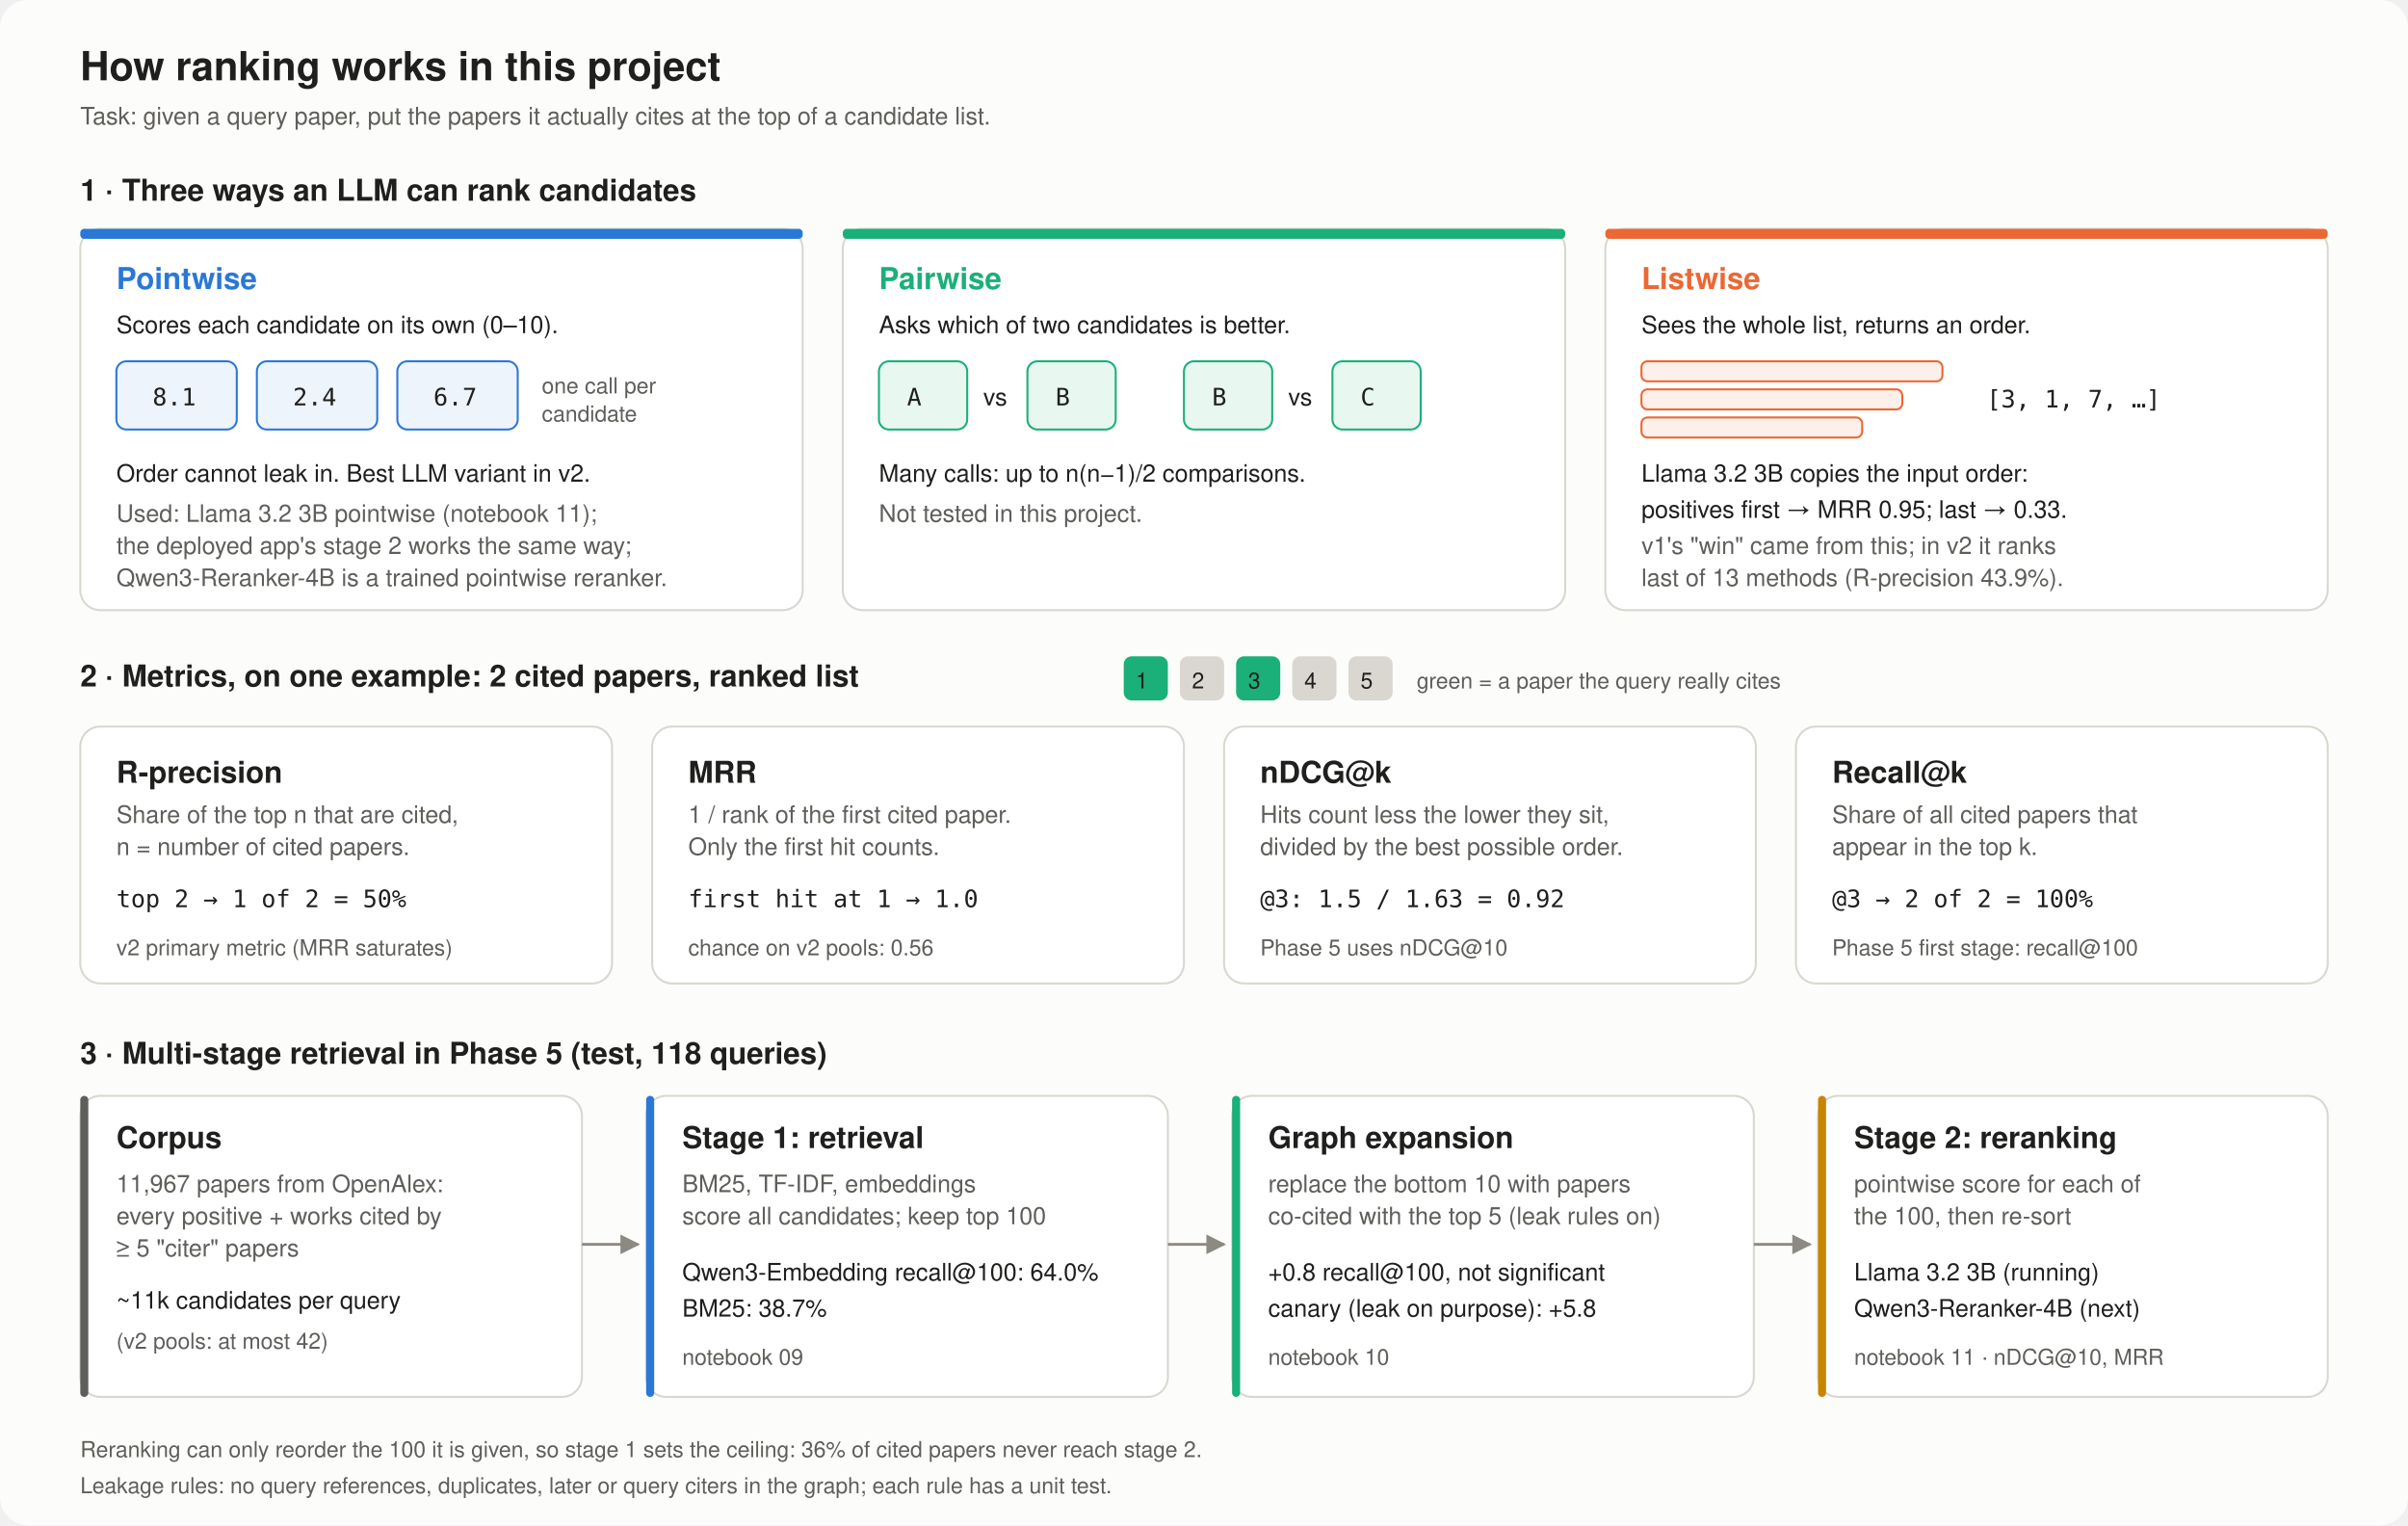
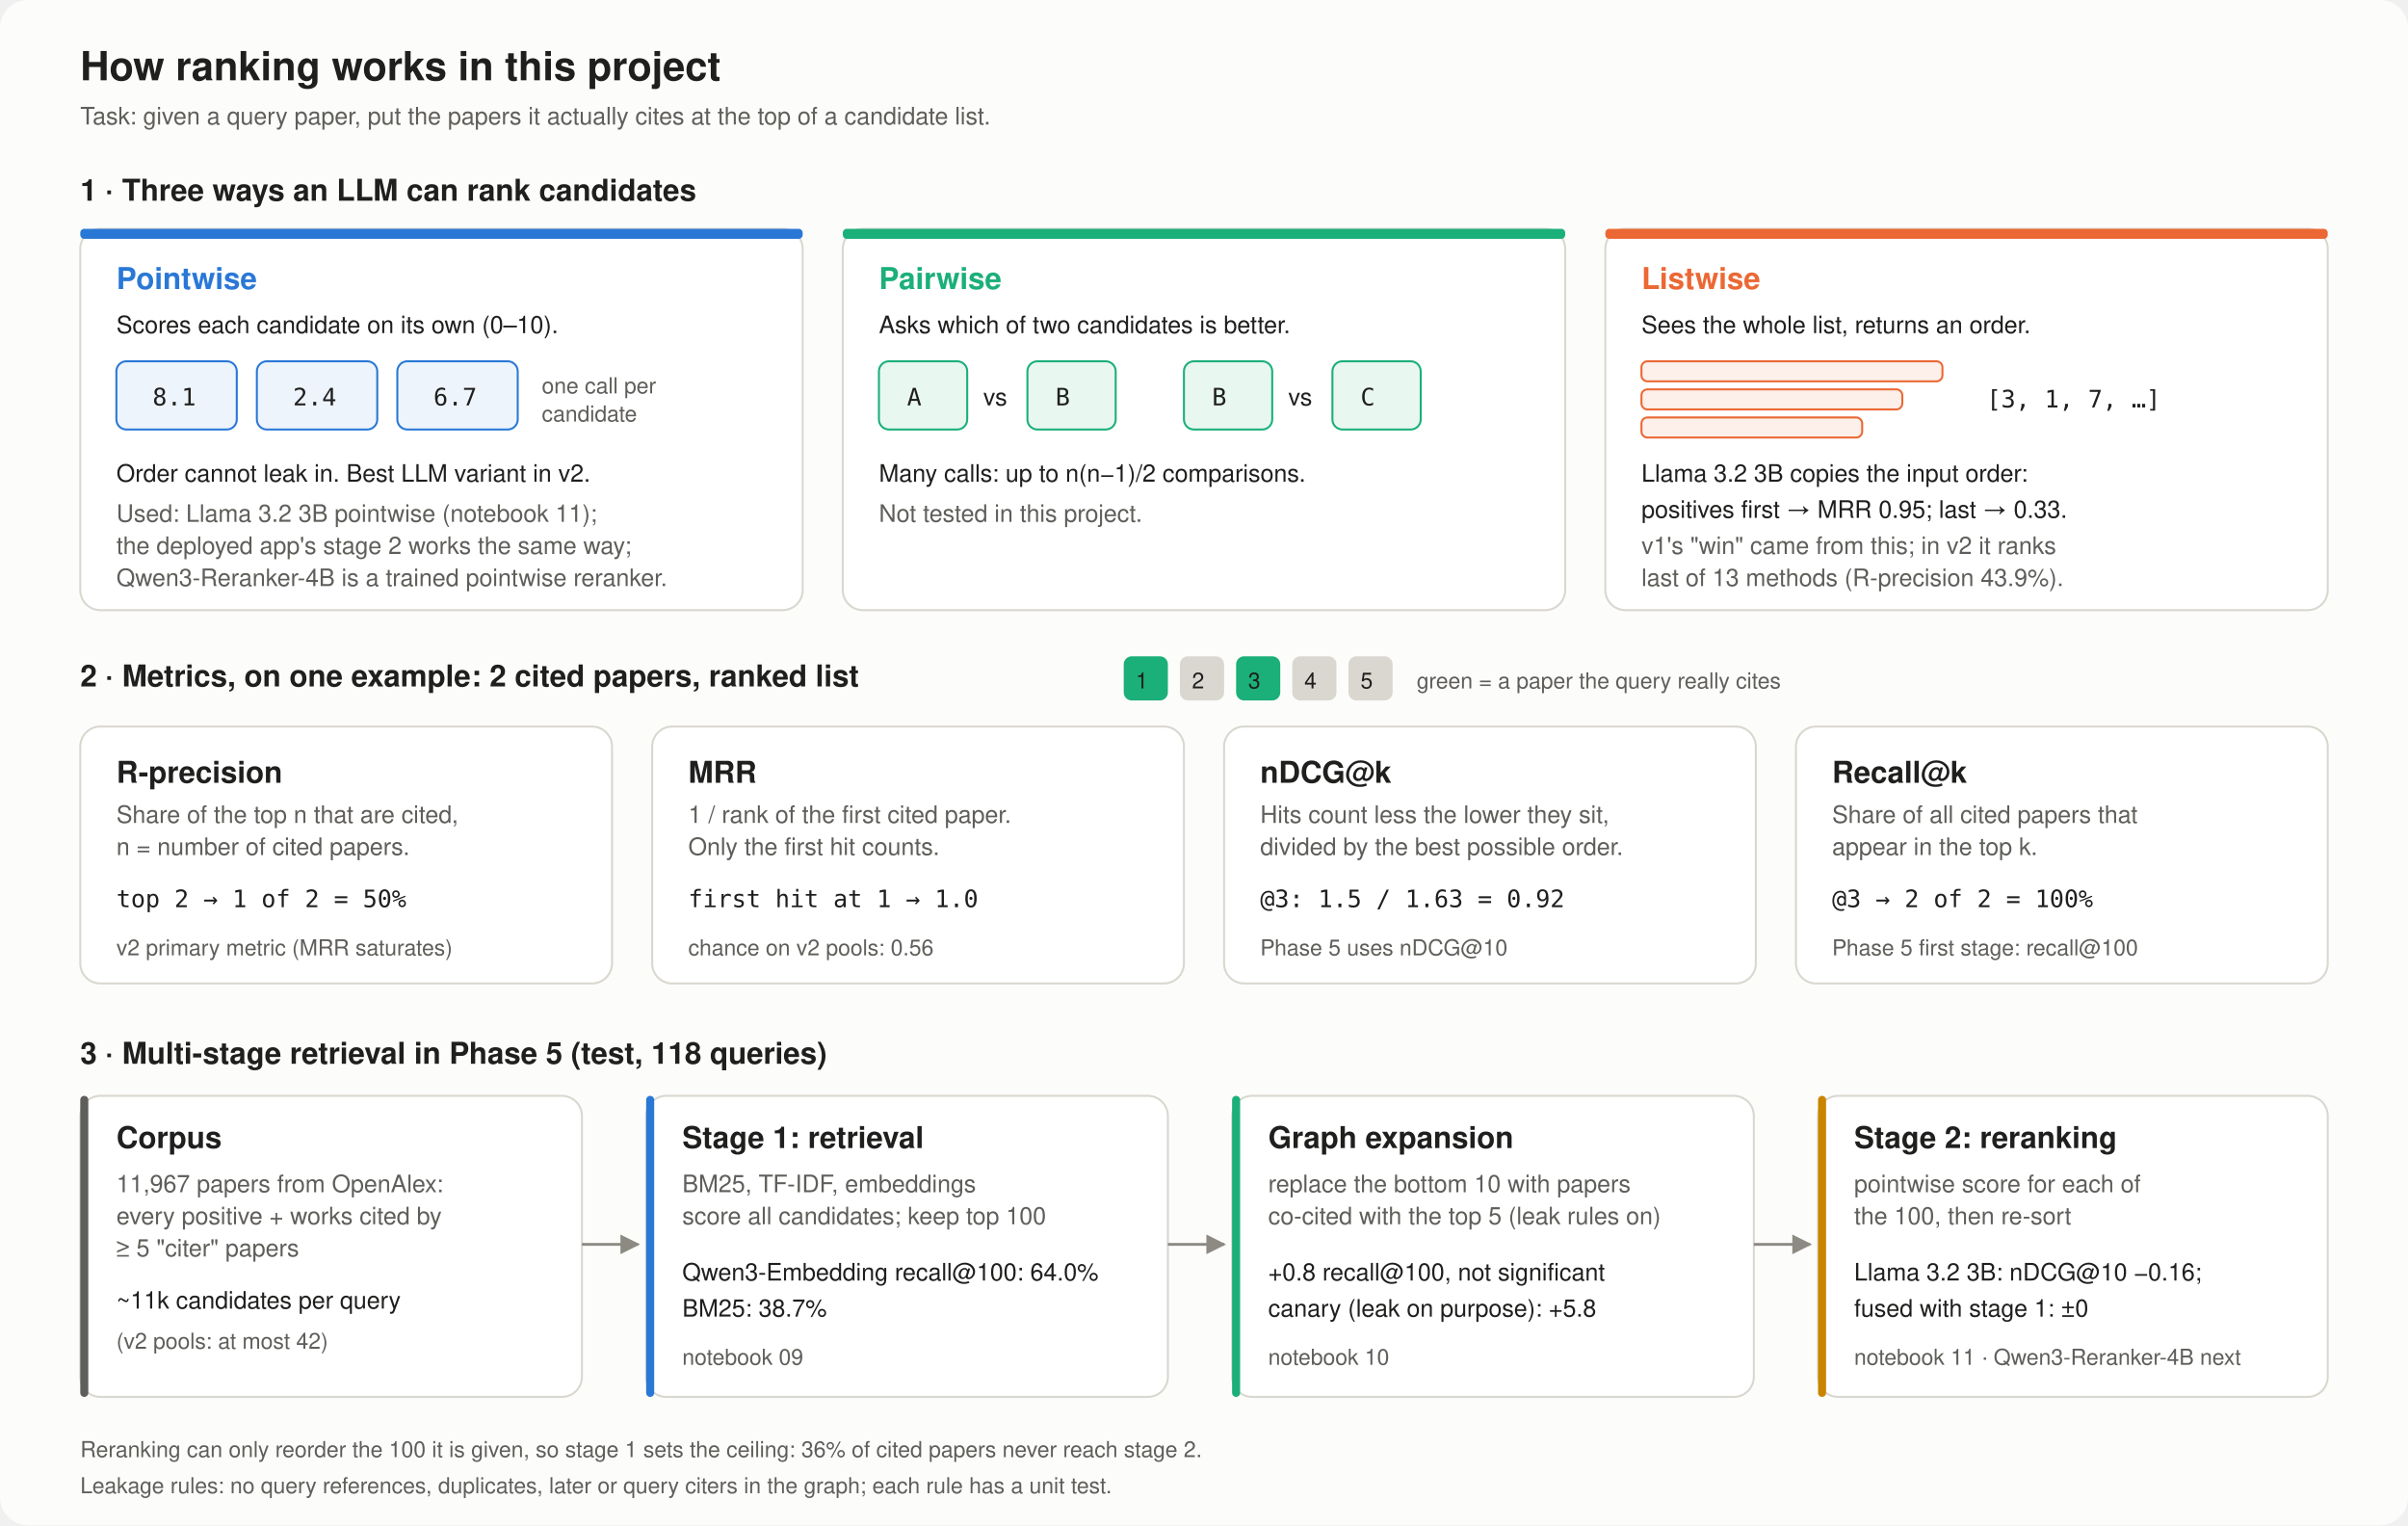
<svg xmlns="http://www.w3.org/2000/svg" viewBox="0 0 1200 760" width="1200" height="760" font-family="-apple-system, BlinkMacSystemFont, 'Segoe UI', Helvetica, Arial, sans-serif" role="img" aria-labelledby="t d">
  <style>
    .bg { fill: #fcfcfb; }
    .box { fill: #ffffff; stroke: #d9d7cf; stroke-width: 1; }
    .ink { fill: #1f1f1e; }
    .muted { fill: #5f5e5a; }
    .title { font-size: 20px; font-weight: 650; }
    .sec { font-size: 15px; font-weight: 650; }
    .h { font-size: 15px; font-weight: 650; }
    .t { font-size: 12px; }
    .s { font-size: 11px; }
    .mono { font-size: 12px; font-family: ui-monospace, SFMono-Regular, Menlo, monospace; }
    .line { stroke: #8c8a83; stroke-width: 1.4; fill: none; }
    .head { fill: #8c8a83; }
    .blue { fill: #2a78d6; } .blues { stroke: #2a78d6; }
    .aqua { fill: #1baf7a; } .aquas { stroke: #1baf7a; }
    .orange { fill: #eb6834; } .oranges { stroke: #eb6834; }
    .yellow { fill: #c98500; } .yellows { stroke: #c98500; }
    .chip { fill: #eef4fc; stroke: #2a78d6; stroke-width: 1; }
    .chipA { fill: #e9f7f1; stroke: #1baf7a; stroke-width: 1; }
    .chipO { fill: #fdf0ea; stroke: #eb6834; stroke-width: 1; }
    .hit { fill: #1baf7a; } .miss { fill: #d9d7cf; }
    @media (prefers-color-scheme: dark) {
      .bg { fill: #1a1a19; }
      .box { fill: #232322; stroke: #3f3e3a; }
      .ink { fill: #f3f2ed; }
      .muted { fill: #b6b4ab; }
      .line { stroke: #8f8d85; } .head { fill: #8f8d85; }
      .blue { fill: #4a8fe6; } .blues { stroke: #4a8fe6; }
      .aqua { fill: #2cc28c; } .aquas { stroke: #2cc28c; }
      .orange { fill: #f07a4c; } .oranges { stroke: #f07a4c; }
      .yellow { fill: #e0a21f; } .yellows { stroke: #e0a21f; }
      .chip { fill: #1f2c3d; stroke: #4a8fe6; }
      .chipA { fill: #1b3329; stroke: #2cc28c; }
      .chipO { fill: #3a261d; stroke: #f07a4c; }
      .hit { fill: #2cc28c; } .miss { fill: #3f3e3a; }
    }
  </style>
  <defs>
    <marker id="arrow" viewBox="0 0 10 10" refX="9" refY="5" markerWidth="7" markerHeight="7" orient="auto-start-reverse">
      <path d="M0,0 L10,5 L0,10 z" class="head" />
    </marker>
  </defs>
  <rect class="bg" x="0" y="0" width="1200" height="760" rx="14" />
  <text class="ink title" x="40" y="40">How ranking works in this project</text>
  <text class="muted t" x="40" y="62">Task: given a query paper, put the papers it actually cites at the top of a candidate list.</text>
  <text class="ink sec" x="40" y="100">1 · Three ways an LLM can rank candidates</text>
  <rect class="box" x="40" y="114" width="360" height="190" rx="10" />
  <rect class="blue" x="40" y="114" width="360" height="5" rx="2" />
  <text class="blue h" x="58" y="144">Pointwise</text>
  <text class="ink t" x="58" y="166">Scores each candidate on its own (0–10).</text>
  <rect class="chip" x="58" y="180" width="60" height="34" rx="5" />
  <text class="ink mono" x="76" y="202">8.1</text>
  <rect class="chip" x="128" y="180" width="60" height="34" rx="5" />
  <text class="ink mono" x="146" y="202">2.4</text>
  <rect class="chip" x="198" y="180" width="60" height="34" rx="5" />
  <text class="ink mono" x="216" y="202">6.7</text>
  <text class="muted s" x="270" y="196">one call per</text>
  <text class="muted s" x="270" y="210">candidate</text>
  <text class="ink t" x="58" y="240">Order cannot leak in. Best LLM variant in v2.</text>
  <text class="muted t" x="58" y="260">Used: Llama 3.2 3B pointwise (notebook 11);</text>
  <text class="muted t" x="58" y="276">the deployed app's stage 2 works the same way;</text>
  <text class="muted t" x="58" y="292">Qwen3-Reranker-4B is a trained pointwise reranker.</text>
  <rect class="box" x="420" y="114" width="360" height="190" rx="10" />
  <rect class="aqua" x="420" y="114" width="360" height="5" rx="2" />
  <text class="aqua h" x="438" y="144">Pairwise</text>
  <text class="ink t" x="438" y="166">Asks which of two candidates is better.</text>
  <rect class="chipA" x="438" y="180" width="44" height="34" rx="5" />
  <text class="ink mono" x="452" y="202">A</text>
  <text class="ink t" x="490" y="202">vs</text>
  <rect class="chipA" x="512" y="180" width="44" height="34" rx="5" />
  <text class="ink mono" x="526" y="202">B</text>
  <rect class="chipA" x="590" y="180" width="44" height="34" rx="5" />
  <text class="ink mono" x="604" y="202">B</text>
  <text class="ink t" x="642" y="202">vs</text>
  <rect class="chipA" x="664" y="180" width="44" height="34" rx="5" />
  <text class="ink mono" x="678" y="202">C</text>
  <text class="ink t" x="438" y="240">Many calls: up to n(n−1)/2 comparisons.</text>
  <text class="muted t" x="438" y="260">Not tested in this project.</text>
  <rect class="box" x="800" y="114" width="360" height="190" rx="10" />
  <rect class="orange" x="800" y="114" width="360" height="5" rx="2" />
  <text class="orange h" x="818" y="144">Listwise</text>
  <text class="ink t" x="818" y="166">Sees the whole list, returns an order.</text>
  <rect class="chipO" x="818" y="180" width="150" height="10" rx="3" />
  <rect class="chipO" x="818" y="194" width="130" height="10" rx="3" />
  <rect class="chipO" x="818" y="208" width="110" height="10" rx="3" />
  <text class="ink mono" x="990" y="203">[3, 1, 7, …]</text>
  <text class="ink t" x="818" y="240">Llama 3.2 3B copies the input order:</text>
  <text class="ink t" x="818" y="258">positives first → MRR 0.95; last → 0.33.</text>
  <text class="muted t" x="818" y="276">v1's "win" came from this; in v2 it ranks</text>
  <text class="muted t" x="818" y="292">last of 13 methods (R-precision 43.9%).</text>
  <text class="ink sec" x="40" y="342">2 · Metrics, on one example: 2 cited papers, ranked list</text>
  <g>
    <rect class="hit" x="560" y="327" width="22" height="22" rx="4" />
    <text class="ink s" x="566" y="343">1</text>
    <rect class="miss" x="588" y="327" width="22" height="22" rx="4" />
    <text class="ink s" x="594" y="343">2</text>
    <rect class="hit" x="616" y="327" width="22" height="22" rx="4" />
    <text class="ink s" x="622" y="343">3</text>
    <rect class="miss" x="644" y="327" width="22" height="22" rx="4" />
    <text class="ink s" x="650" y="343">4</text>
    <rect class="miss" x="672" y="327" width="22" height="22" rx="4" />
    <text class="ink s" x="678" y="343">5</text>
    <text class="muted s" x="706" y="343">green = a paper the query really cites</text>
  </g>
  <rect class="box" x="40" y="362" width="265" height="128" rx="10" />
  <text class="ink h" x="58" y="390">R-precision</text>
  <text class="muted t" x="58" y="410">Share of the top n that are cited,</text>
  <text class="muted t" x="58" y="426">n = number of cited papers.</text>
  <text class="ink mono" x="58" y="452">top 2 → 1 of 2 = 50%</text>
  <text class="muted s" x="58" y="476">v2 primary metric (MRR saturates)</text>
  <rect class="box" x="325" y="362" width="265" height="128" rx="10" />
  <text class="ink h" x="343" y="390">MRR</text>
  <text class="muted t" x="343" y="410">1 / rank of the first cited paper.</text>
  <text class="muted t" x="343" y="426">Only the first hit counts.</text>
  <text class="ink mono" x="343" y="452">first hit at 1 → 1.0</text>
  <text class="muted s" x="343" y="476">chance on v2 pools: 0.56</text>
  <rect class="box" x="610" y="362" width="265" height="128" rx="10" />
  <text class="ink h" x="628" y="390">nDCG@k</text>
  <text class="muted t" x="628" y="410">Hits count less the lower they sit,</text>
  <text class="muted t" x="628" y="426">divided by the best possible order.</text>
  <text class="ink mono" x="628" y="452">@3: 1.5 / 1.63 = 0.92</text>
  <text class="muted s" x="628" y="476">Phase 5 uses nDCG@10</text>
  <rect class="box" x="895" y="362" width="265" height="128" rx="10" />
  <text class="ink h" x="913" y="390">Recall@k</text>
  <text class="muted t" x="913" y="410">Share of all cited papers that</text>
  <text class="muted t" x="913" y="426">appear in the top k.</text>
  <text class="ink mono" x="913" y="452">@3 → 2 of 2 = 100%</text>
  <text class="muted s" x="913" y="476">Phase 5 first stage: recall@100</text>
  <text class="ink sec" x="40" y="530">3 · Multi-stage retrieval in Phase 5 (test, 118 queries)</text>
  <rect class="box" x="40" y="546" width="250" height="150" rx="10" />
  <rect class="muted" x="40" y="546" width="4" height="150" rx="2" />
  <text class="ink h" x="58" y="572">Corpus</text>
  <text class="muted t" x="58" y="594">11,967 papers from OpenAlex:</text>
  <text class="muted t" x="58" y="610">every positive + works cited by</text>
  <text class="muted t" x="58" y="626">≥ 5 "citer" papers</text>
  <text class="ink t" x="58" y="652">~11k candidates per query</text>
  <text class="muted s" x="58" y="672">(v2 pools: at most 42)</text>
  <line class="line" x1="290" y1="620" x2="318" y2="620" marker-end="url(#arrow)" />
  <rect class="box" x="322" y="546" width="260" height="150" rx="10" />
  <rect class="blue" x="322" y="546" width="4" height="150" rx="2" />
  <text class="ink h" x="340" y="572">Stage 1: retrieval</text>
  <text class="muted t" x="340" y="594">BM25, TF-IDF, embeddings</text>
  <text class="muted t" x="340" y="610">score all candidates; keep top 100</text>
  <text class="ink t" x="340" y="638">Qwen3-Embedding recall@100: 64.0%</text>
  <text class="ink t" x="340" y="656">BM25: 38.7%</text>
  <text class="muted s" x="340" y="680">notebook 09</text>
  <line class="line" x1="582" y1="620" x2="610" y2="620" marker-end="url(#arrow)" />
  <rect class="box" x="614" y="546" width="260" height="150" rx="10" />
  <rect class="aqua" x="614" y="546" width="4" height="150" rx="2" />
  <text class="ink h" x="632" y="572">Graph expansion</text>
  <text class="muted t" x="632" y="594">replace the bottom 10 with papers</text>
  <text class="muted t" x="632" y="610">co-cited with the top 5 (leak rules on)</text>
  <text class="ink t" x="632" y="638">+0.8 recall@100, not significant</text>
  <text class="ink t" x="632" y="656">canary (leak on purpose): +5.8</text>
  <text class="muted s" x="632" y="680">notebook 10</text>
  <line class="line" x1="874" y1="620" x2="902" y2="620" marker-end="url(#arrow)" />
  <rect class="box" x="906" y="546" width="254" height="150" rx="10" />
  <rect class="yellow" x="906" y="546" width="4" height="150" rx="2" />
  <text class="ink h" x="924" y="572">Stage 2: reranking</text>
  <text class="muted t" x="924" y="594">pointwise score for each of</text>
  <text class="muted t" x="924" y="610">the 100, then re-sort</text>
-   <text class="ink t" x="924" y="638">Llama 3.2 3B (running)</text>
-   <text class="ink t" x="924" y="656">Qwen3-Reranker-4B (next)</text>
-   <text class="muted s" x="924" y="680">notebook 11 · nDCG@10, MRR</text>
+   <text class="ink t" x="924" y="638">Llama 3.2 3B: nDCG@10 −0.16;</text>
+   <text class="ink t" x="924" y="656">fused with stage 1: ±0</text>
+   <text class="muted s" x="924" y="680">notebook 11 · Qwen3-Reranker-4B next</text>
  <text class="muted s" x="40" y="726">Reranking can only reorder the 100 it is given, so stage 1 sets the ceiling: 36% of cited papers never reach stage 2.</text>
  <text class="muted s" x="40" y="744">Leakage rules: no query references, duplicates, later or query citers in the graph; each rule has a unit test.</text>
</svg>
